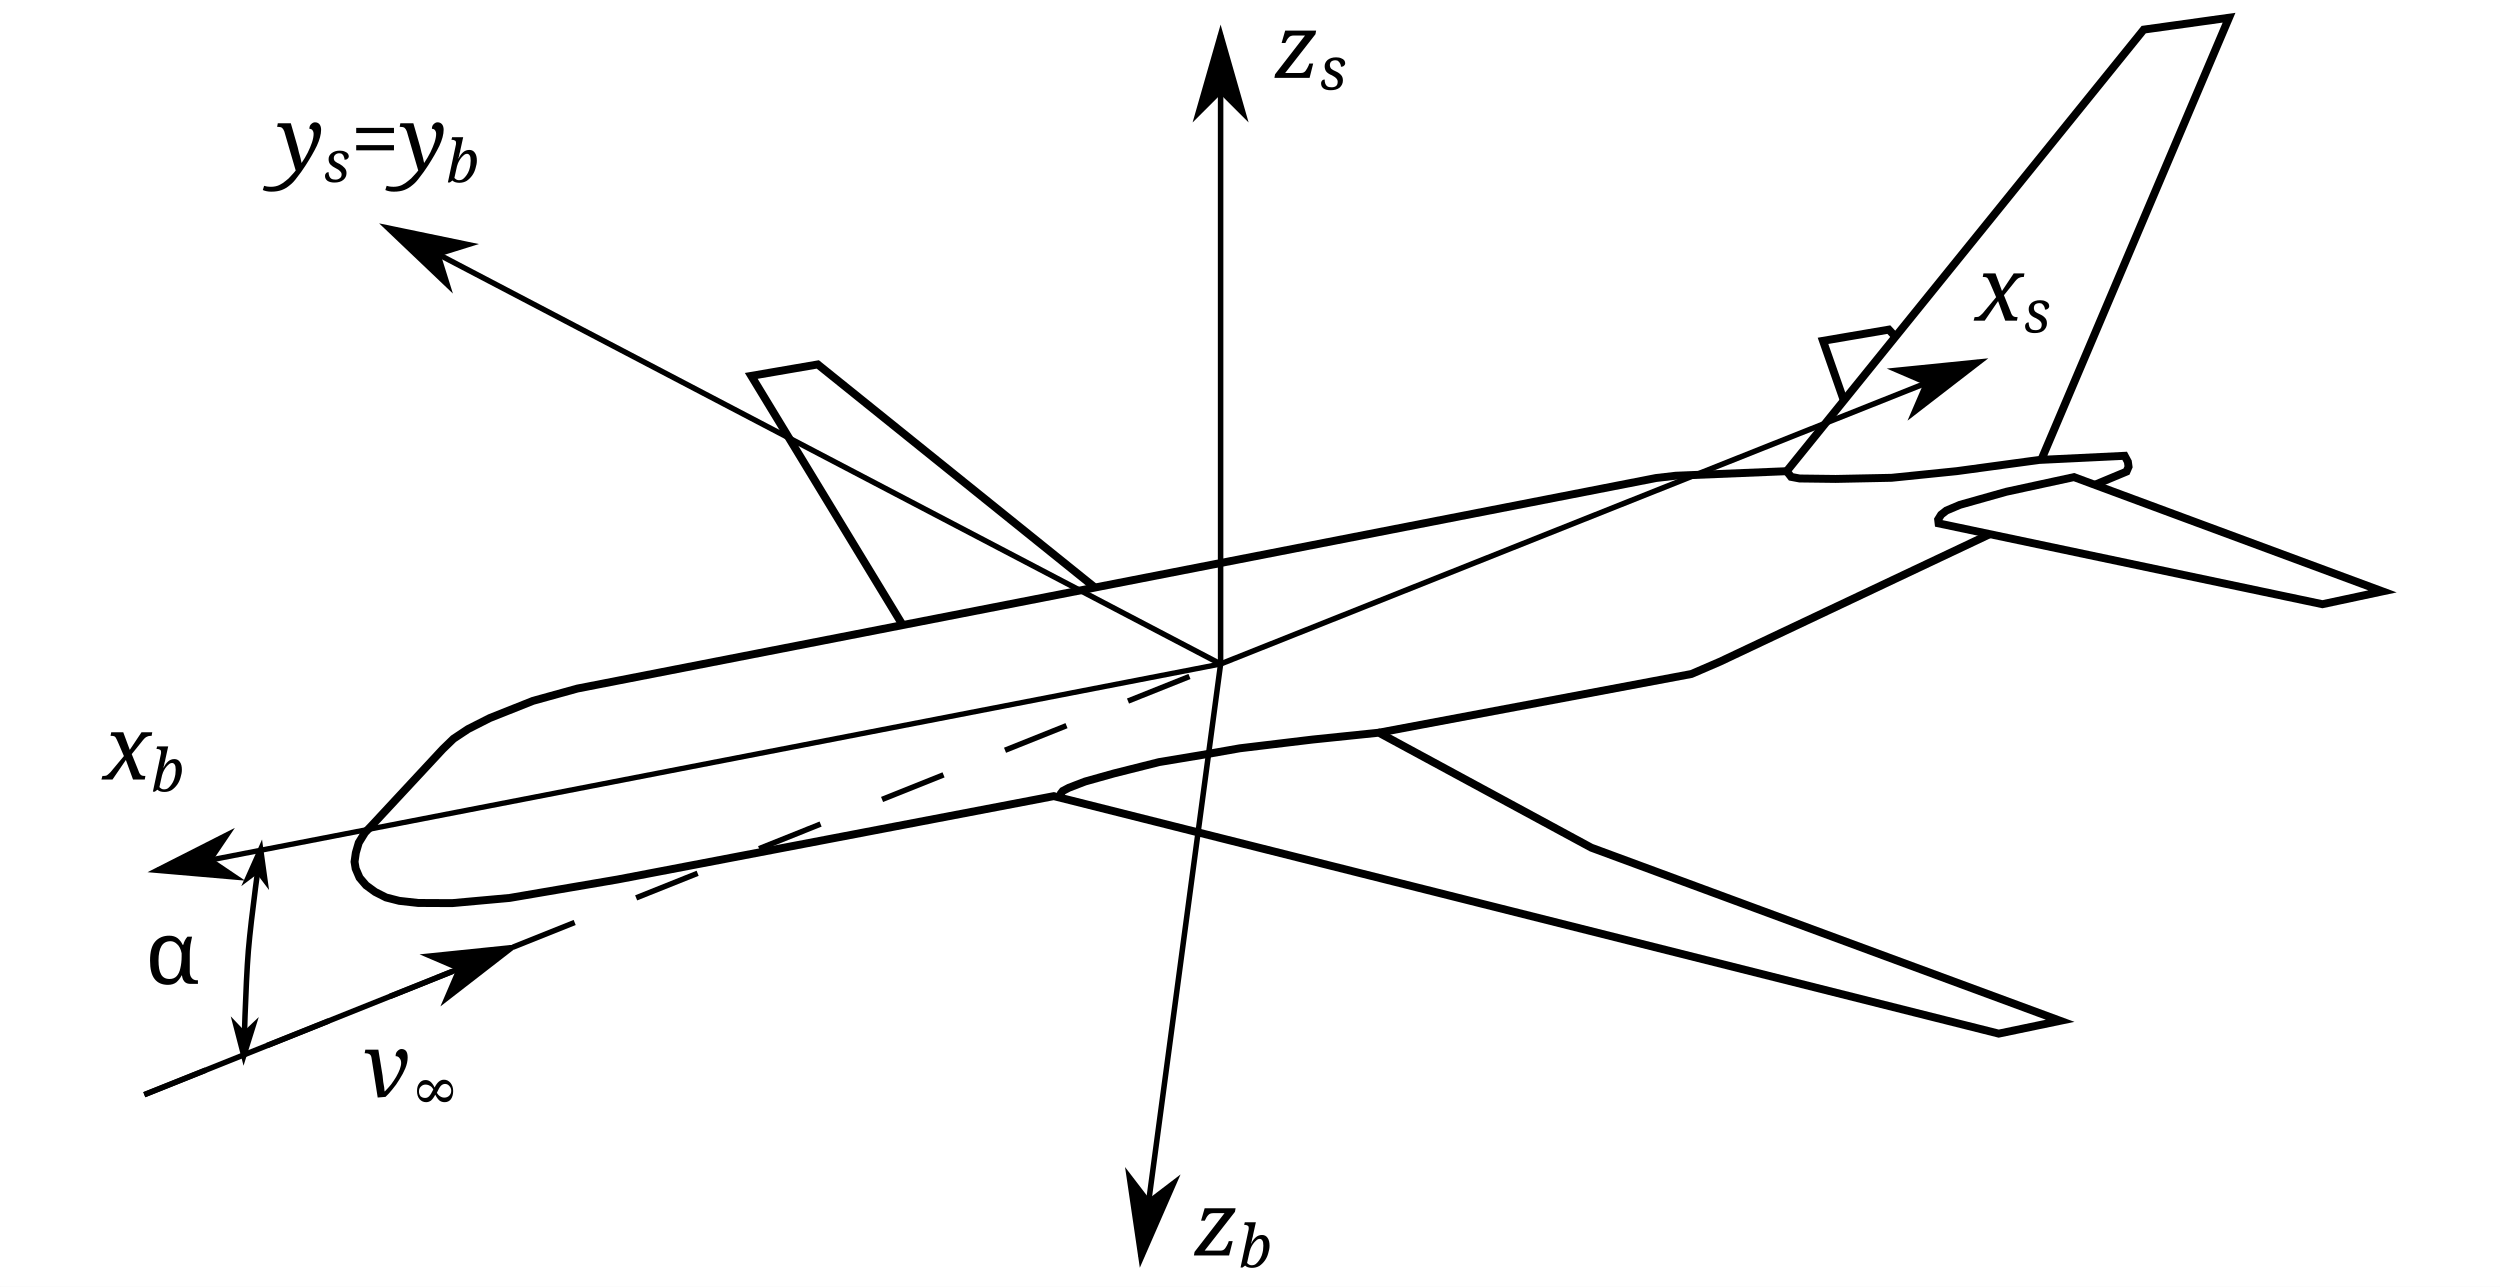
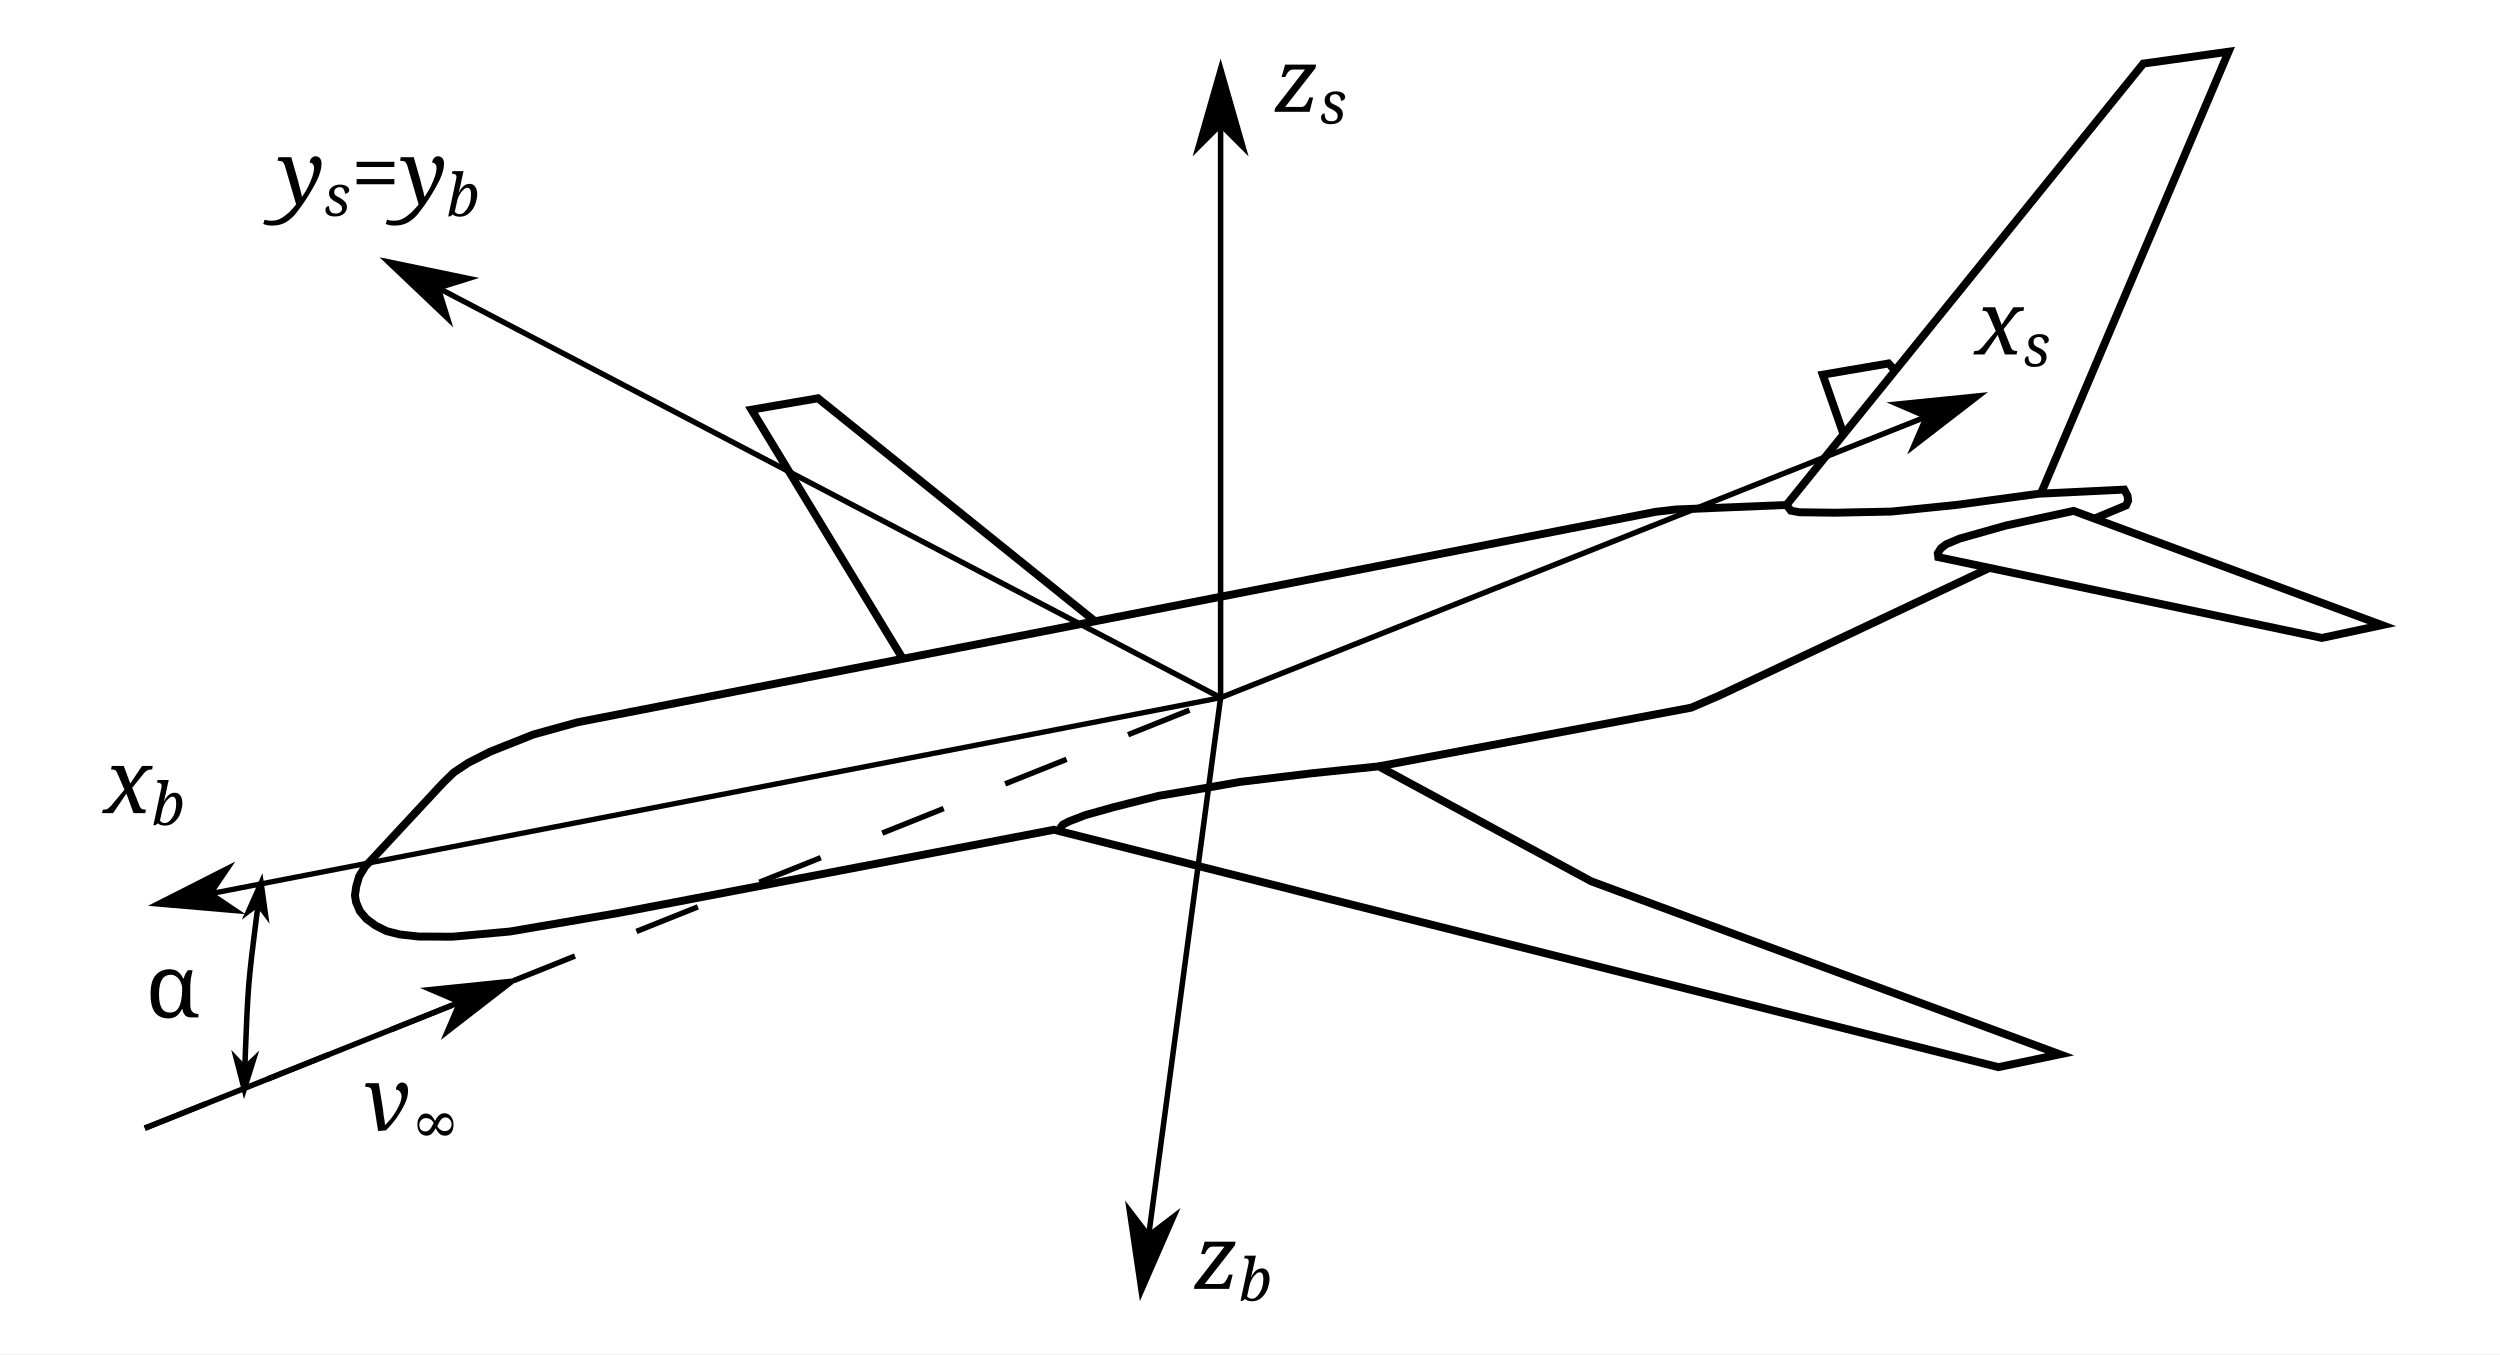
- <svg xmlns="http://www.w3.org/2000/svg" width="340pt" height="175pt" viewBox="0 0 119.944 61.736" version="1.1" id="svg8">
+ <svg xmlns="http://www.w3.org/2000/svg" width="12cm" height="6.5cm" viewBox="0 0 120 65" version="1.1" id="svg8">
  <defs id="defs2">
    <marker orient="auto" refY="0" refX="0" id="marker1577" style="overflow:visible">
      <path id="path1575" d="M 0,0 5,-5 -12.5,0 5,5 Z" style="fill:#000000;fill-opacity:1;fill-rule:evenodd;stroke:#000000;stroke-width:1pt;stroke-opacity:1" transform="matrix(-0.8,0,0,-0.8,-10,0)" />
    </marker>
    <marker style="overflow:visible" id="marker1410" refX="0" refY="0" orient="auto">
      <path transform="matrix(-0.8,0,0,-0.8,-10,0)" style="fill:#000000;fill-opacity:1;fill-rule:evenodd;stroke:#000000;stroke-width:1pt;stroke-opacity:1" d="M 0,0 5,-5 -12.5,0 5,5 Z" id="path1408" />
    </marker>
    <marker style="overflow:visible" id="marker1206" refX="0" refY="0" orient="auto">
      <path transform="matrix(-0.8,0,0,-0.8,-10,0)" style="fill:#000000;fill-opacity:1;fill-rule:evenodd;stroke:#000000;stroke-width:1pt;stroke-opacity:1" d="M 0,0 5,-5 -12.5,0 5,5 Z" id="path1204" />
    </marker>
    <marker orient="auto" refY="0" refX="0" id="marker4046" style="overflow:visible">
      <path id="path4044" d="M 0,0 5,-5 -12.5,0 5,5 Z" style="fill:#000000;fill-opacity:1;fill-rule:evenodd;stroke:#000000;stroke-width:1pt;stroke-opacity:1" transform="matrix(-0.8,0,0,-0.8,-10,0)" />
    </marker>
    <marker orient="auto" refY="0" refX="0" id="marker3256" style="overflow:visible">
      <path id="path3254" d="M 0,0 5,-5 -12.5,0 5,5 Z" style="fill:#000000;fill-opacity:1;fill-rule:evenodd;stroke:#000000;stroke-width:1pt;stroke-opacity:1" transform="matrix(-0.8,0,0,-0.8,-10,0)" />
    </marker>
    <marker style="overflow:visible" id="marker1632" refX="0" refY="0" orient="auto">
      <path transform="matrix(-0.4,0,0,-0.4,-4,0)" style="fill:#000000;fill-opacity:1;fill-rule:evenodd;stroke:#000000;stroke-width:1pt;stroke-opacity:1" d="M 0,0 5,-5 -12.5,0 5,5 Z" id="path1630" />
    </marker>
    <marker style="overflow:visible" id="marker1568" refX="0" refY="0" orient="auto">
      <path transform="matrix(0.4,0,0,0.4,4,0)" style="fill:#000000;fill-opacity:1;fill-rule:evenodd;stroke:#000000;stroke-width:1pt;stroke-opacity:1" d="M 0,0 5,-5 -12.5,0 5,5 Z" id="path1566" />
    </marker>
    <marker orient="auto" refY="0" refX="0" id="Arrow1Lstart" style="overflow:visible">
      <path id="path991" d="M 0,0 5,-5 -12.5,0 5,5 Z" style="fill:#000000;fill-opacity:1;fill-rule:evenodd;stroke:#000000;stroke-width:1pt;stroke-opacity:1" transform="matrix(0.8,0,0,0.8,10,0)" />
    </marker>
    <marker orient="auto" refY="0" refX="0" id="marker1447-1" style="overflow:visible">
      <path id="path1445-2" d="M 0,0 5,-5 -12.5,0 5,5 Z" style="fill:#000000;fill-opacity:1;fill-rule:evenodd;stroke:#000000;stroke-width:1pt;stroke-opacity:1" transform="matrix(-0.8,0,0,-0.8,-10,0)" />
    </marker>
    <marker style="overflow:visible" id="marker1716-3" refX="0" refY="0" orient="auto">
      <path transform="matrix(-0.8,0,0,-0.8,-10,0)" style="fill:#000000;fill-opacity:1;fill-rule:evenodd;stroke:#000000;stroke-width:1pt;stroke-opacity:1" d="M 0,0 5,-5 -12.5,0 5,5 Z" id="path1714-6" />
    </marker>
    <marker style="overflow:visible" id="marker1716-3-5" refX="0" refY="0" orient="auto">
      <path transform="matrix(-0.8,0,0,-0.8,-10,0)" style="fill:#000000;fill-opacity:1;fill-rule:evenodd;stroke:#000000;stroke-width:1pt;stroke-opacity:1" d="M 0,0 5,-5 -12.5,0 5,5 Z" id="path1714-6-3" />
    </marker>
    <marker orient="auto" refY="0" refX="0" id="Arrow1Lstart-6" style="overflow:visible">
      <path id="path991-2" d="M 0,0 5,-5 -12.5,0 5,5 Z" style="fill:#000000;fill-opacity:1;fill-rule:evenodd;stroke:#000000;stroke-width:1pt;stroke-opacity:1" transform="matrix(0.8,0,0,0.8,10,0)" />
    </marker>
  </defs>
-   <g id="layer1" transform="translate(0,-235.2639)">
-     <rect style="opacity:1;fill:#ffffff;fill-opacity:1;stroke:none;stroke-width:0.265;stroke-linejoin:round;stroke-miterlimit:4;stroke-dasharray:3.175, 3.175;stroke-dashoffset:0;stroke-opacity:1" id="rect1818" width="119.944" height="61.736" x="-1.651291e-06" y="235.264" />
-     <g id="g1064" transform="translate(-0.02777717,4.131945)">
+   <g id="layer1" transform="translate(0,-232)">
+     <rect style="opacity:1;fill:#ffffff;fill-opacity:1;stroke:none;stroke-width:0.265;stroke-linejoin:round;stroke-miterlimit:4;stroke-dasharray:3.175, 3.175;stroke-dashoffset:0;stroke-opacity:1" id="rect1818" width="120" height="65" x="6.3805356e-07" y="232" />
+     <g id="g1064" transform="translate(0,2.499998)">
      <g style="stroke-width:2.148" transform="matrix(0.4658877,0,0,0.465116,31.5589,133.5951)" id="g1091">
        <g id="g948" style="stroke-width:0.818;stroke-miterlimit:4;stroke-dasharray:none">
          <path id="path930" d="m 116.317,258.309 -11.428,0.468 -2.032,0.236 -111.075,21.717 -4.577,1.27 -4.443,1.771 -2.238,1.136 -1.503,1.002 -1.102,1.069 -7.317,7.884 -0.702,0.735 -0.635,1.036 -0.301,1.036 -0.134,0.935 0.117,0.702 0.401,0.935 0.668,0.785 0.935,0.685 1.119,0.568 1.37,0.351 1.954,0.217 3.491,0.017 5.913,-0.535 11.125,-1.904 44.921,-8.598 97.305,24.498 6.331,-1.323 -48.286,-17.859 -21.875,-11.859 -6.851,0.709 -7.465,0.898 -3.911,0.69 -4.41,0.735 -4.644,1.169 -2.973,0.835 -1.674,0.646 -0.626,0.331 -0.189,0.248 -0.035,0.189" style="fill:none;stroke:#000000;stroke-width:0.818;stroke-linecap:butt;stroke-linejoin:miter;stroke-miterlimit:4;stroke-dasharray:none;stroke-opacity:1" />
          <path id="path932" d="m 74.32,285.283 32.187,-6.056 2.94,-1.27 27.785,-13.154" style="fill:none;stroke:#000000;stroke-width:0.818;stroke-linecap:butt;stroke-linejoin:miter;stroke-miterlimit:4;stroke-dasharray:none;stroke-opacity:1" />
          <path id="path934" d="M 25.277,274.181 9.686,248.477 16.536,247.296 45.075,270.311" style="fill:none;stroke:#000000;stroke-width:0.818;stroke-linecap:butt;stroke-linejoin:miter;stroke-miterlimit:4;stroke-dasharray:none;stroke-opacity:1" />
          <path id="path936" d="m 131.961,263.691 39.522,8.339 6.189,-1.323 -31.774,-11.788 -6.969,1.512 -4.772,1.347 -1.394,0.591 -0.543,0.425 -0.307,0.496 z" style="fill:none;stroke:#000000;stroke-width:0.818;stroke-linecap:butt;stroke-linejoin:miter;stroke-miterlimit:4;stroke-dasharray:none;stroke-opacity:1" />
          <path id="path938" d="m 148.045,259.715 3.264,-1.363 0.213,-0.496 -0.071,-0.52 -0.331,-0.614 -8.788,0.425 -8.504,1.158 -6.709,0.685 -5.764,0.118 -3.709,-0.047 -0.874,-0.165 -0.454,-0.586 36.764,-45.551 8.788,-1.228 -19.313,45.546" style="fill:none;stroke:#000000;stroke-width:0.818;stroke-linecap:butt;stroke-linejoin:miter;stroke-miterlimit:4;stroke-dasharray:none;stroke-opacity:1" />
          <path id="path940" d="m 122.202,251.017 -2.147,-6.154 6.78,-1.158 0.678,0.732" style="fill:none;stroke:#000000;stroke-width:0.818;stroke-linecap:butt;stroke-linejoin:miter;stroke-miterlimit:4;stroke-dasharray:none;stroke-opacity:1" />
        </g>
        <path style="fill:none;stroke:#000000;stroke-width:0.546;stroke-linecap:butt;stroke-linejoin:miter;stroke-miterlimit:4;stroke-dasharray:none;stroke-opacity:1;marker-start:url(#Arrow1Lstart)" d="M -51.449,299.472 58.019,278.196" id="path996" />
        <path style="fill:none;stroke:#000000;stroke-width:0.568;stroke-linecap:butt;stroke-linejoin:miter;stroke-miterlimit:4;stroke-dasharray:6.821, 6.821;stroke-dashoffset:0;stroke-opacity:1" d="M -52.819,322.624 58.019,278.196" id="path998" />
        <path style="fill:none;stroke:#000000;stroke-width:0.568px;stroke-linecap:butt;stroke-linejoin:miter;stroke-opacity:1;marker-end:url(#marker1206)" d="M 58.019,278.196 49.846,339.381" id="path1046" />
        <path style="fill:none;stroke:#000000;stroke-width:0.568px;stroke-linecap:butt;stroke-linejoin:miter;stroke-opacity:1;marker-end:url(#marker3256)" d="M 58.019,278.196 V 213.345" id="path1048" />
        <path style="fill:none;stroke:#000000;stroke-width:0.568px;stroke-linecap:butt;stroke-linejoin:miter;stroke-opacity:1;marker-end:url(#marker4046)" d="M 58.019,278.196 -27.662,233.256" id="path1052" />
      </g>
      <path id="path1368" d="m 12.527,271.926 c 0,0 -0.448,3.174 -0.583,4.811 -0.135,1.637 -0.219,5.005 -0.219,5.005" style="fill:none;stroke:#000000;stroke-width:0.265px;stroke-linecap:butt;stroke-linejoin:miter;stroke-opacity:1;marker-start:url(#marker1568);marker-end:url(#marker1632)" />
      <path id="path1400" d="M 6.951,283.653 24.552,276.61" style="fill:none;stroke:#000000;stroke-width:0.265px;stroke-linecap:butt;stroke-linejoin:miter;stroke-opacity:1;marker-end:url(#marker1410)" />
      <text xml:space="preserve" style="font-style:normal;font-weight:normal;font-size:3.175px;line-height:0%;font-family:'Bitstream Vera Sans';fill:#000000;fill-opacity:1;stroke:none;stroke-width:0.265" x="6.993" y="278.335" id="text2957">
        <tspan id="tspan2959" x="6.993" y="278.335" style="font-style:normal;font-variant:normal;font-weight:normal;font-stretch:normal;font-size:4.233px;line-height:1.25;font-family:serif;-inkscape-font-specification:serif;stroke-width:0.265">α</tspan>
      </text>
      <text id="text1785-1-6-2-8-2" y="283.758" x="17.445" style="font-style:normal;font-weight:normal;font-size:5.644px;line-height:1;font-family:sans-serif;letter-spacing:0px;word-spacing:0px;fill:#000000;fill-opacity:1;stroke:none;stroke-width:0.265" xml:space="preserve">
        <tspan style="font-style:italic;font-variant:normal;font-weight:normal;font-stretch:normal;font-size:4.233px;font-family:serif;-inkscape-font-specification:'serif Italic';stroke-width:0.265" y="283.758" x="17.445" id="tspan1783-2-0-6-7-0">v<tspan id="tspan1787-7-6-1-9-2" style="font-style:italic;font-variant:normal;font-weight:normal;font-stretch:normal;font-size:2.822px;font-family:serif;-inkscape-font-specification:'serif Italic';baseline-shift:sub;stroke-width:0.265">∞</tspan>
        </tspan>
      </text>
      <text id="text1785-1" y="268.534" x="4.972" style="font-style:normal;font-weight:normal;font-size:5.644px;line-height:1;font-family:sans-serif;letter-spacing:0px;word-spacing:0px;fill:#000000;fill-opacity:1;stroke:none;stroke-width:0.265" xml:space="preserve">
        <tspan style="font-style:italic;font-variant:normal;font-weight:normal;font-stretch:normal;font-size:4.233px;font-family:serif;-inkscape-font-specification:'serif Italic';stroke-width:0.265" y="268.534" x="4.972" id="tspan1783-2">x<tspan id="tspan1787-7" style="font-style:italic;font-variant:normal;font-weight:normal;font-stretch:normal;font-size:2.822px;font-family:serif;-inkscape-font-specification:'serif Italic';baseline-shift:sub;stroke-width:0.265">b</tspan>
        </tspan>
      </text>
      <text id="text1785" y="239.309" x="13.325" style="font-style:normal;font-weight:normal;font-size:5.644px;line-height:1;font-family:sans-serif;letter-spacing:0px;word-spacing:0px;fill:#000000;fill-opacity:1;stroke:none;stroke-width:0.265" xml:space="preserve">
        <tspan style="font-style:italic;font-variant:normal;font-weight:normal;font-stretch:normal;font-size:4.233px;font-family:serif;-inkscape-font-specification:'serif Italic';stroke-width:0.265" y="239.309" x="13.325" id="tspan1783">y<tspan id="tspan1534" style="font-size:65%;baseline-shift:sub">s</tspan>=y<tspan id="tspan1787" style="font-style:italic;font-variant:normal;font-weight:normal;font-stretch:normal;font-size:2.822px;font-family:serif;-inkscape-font-specification:'serif Italic';baseline-shift:sub;stroke-width:0.265">b</tspan>
        </tspan>
      </text>
      <text id="text1785-1-6-2" y="234.866" x="61.17" style="font-style:normal;font-weight:normal;font-size:5.644px;line-height:1;font-family:sans-serif;letter-spacing:0px;word-spacing:0px;fill:#000000;fill-opacity:1;stroke:none;stroke-width:0.265" xml:space="preserve">
        <tspan style="font-style:italic;font-variant:normal;font-weight:normal;font-stretch:normal;font-size:4.233px;font-family:serif;-inkscape-font-specification:'serif Italic';stroke-width:0.265" y="234.866" x="61.17" id="tspan1783-2-0-6">z<tspan id="tspan1787-7-6-1" style="font-style:italic;font-variant:normal;font-weight:normal;font-stretch:normal;font-size:2.822px;font-family:serif;-inkscape-font-specification:'serif Italic';baseline-shift:sub;stroke-width:0.265">s</tspan>
        </tspan>
      </text>
      <text id="text1785-0" y="291.367" x="57.307" style="font-style:normal;font-weight:normal;font-size:5.644px;line-height:1;font-family:sans-serif;letter-spacing:0px;word-spacing:0px;fill:#000000;fill-opacity:1;stroke:none;stroke-width:0.265" xml:space="preserve">
        <tspan style="font-style:italic;font-variant:normal;font-weight:normal;font-stretch:normal;font-size:4.233px;font-family:serif;-inkscape-font-specification:'serif Italic';stroke-width:0.265" y="291.367" x="57.307" id="tspan1783-9">z<tspan id="tspan1787-3" style="font-style:italic;font-variant:normal;font-weight:normal;font-stretch:normal;font-size:2.822px;font-family:serif;-inkscape-font-specification:'serif Italic';baseline-shift:sub;stroke-width:0.265">b</tspan>
        </tspan>
      </text>
      <text id="text1785-1-6" y="246.517" x="94.797" style="font-style:normal;font-weight:normal;font-size:5.644px;line-height:1;font-family:sans-serif;letter-spacing:0px;word-spacing:0px;fill:#000000;fill-opacity:1;stroke:none;stroke-width:0.265" xml:space="preserve">
        <tspan style="font-style:italic;font-variant:normal;font-weight:normal;font-stretch:normal;font-size:4.233px;font-family:serif;-inkscape-font-specification:'serif Italic';stroke-width:0.265" y="246.517" x="94.797" id="tspan1783-2-0">x<tspan id="tspan1787-7-6" style="font-style:italic;font-variant:normal;font-weight:normal;font-stretch:normal;font-size:2.822px;font-family:serif;-inkscape-font-specification:'serif Italic';baseline-shift:sub;stroke-width:0.265">s</tspan>
        </tspan>
      </text>
      <path id="path1567" d="M 58.589,262.988 94.945,248.513" style="fill:none;stroke:#000000;stroke-width:0.265px;stroke-linecap:butt;stroke-linejoin:miter;stroke-opacity:1;marker-end:url(#marker1577)" />
    </g>
  </g>
</svg>
